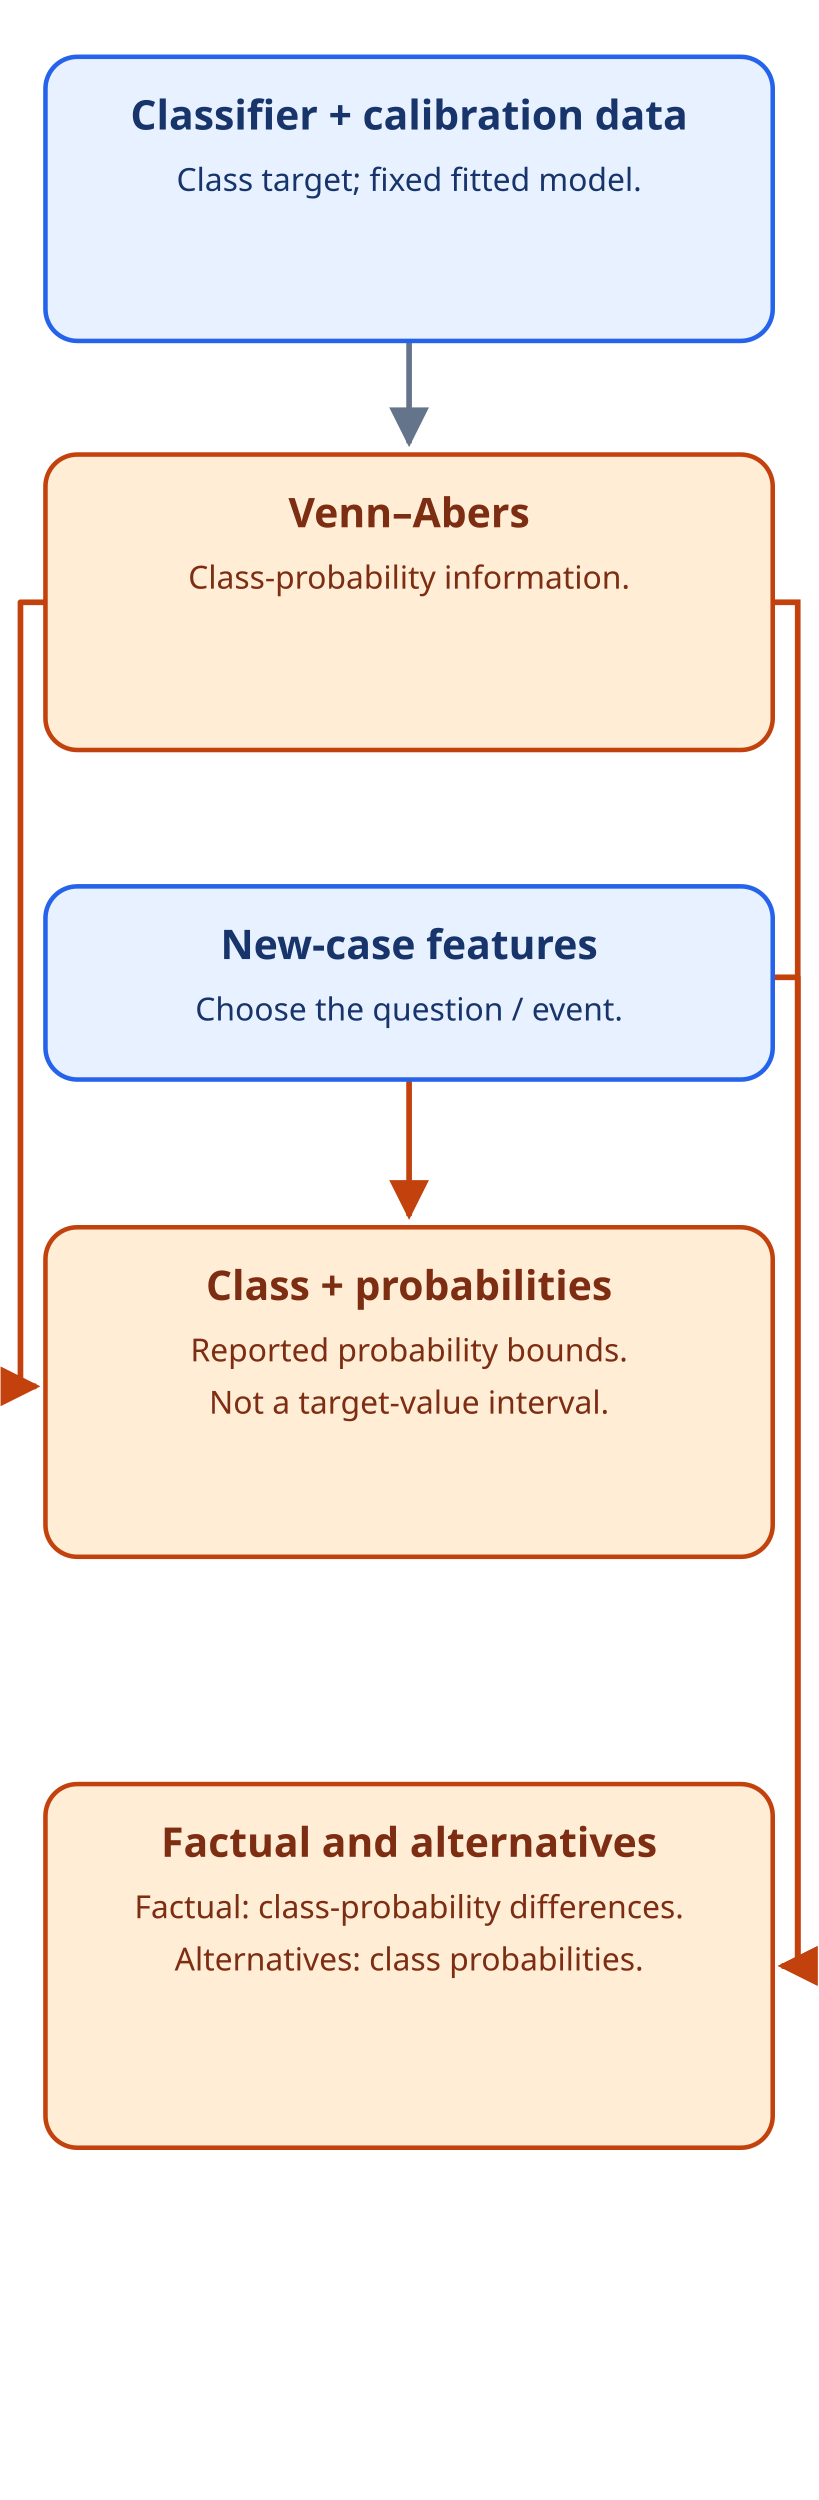
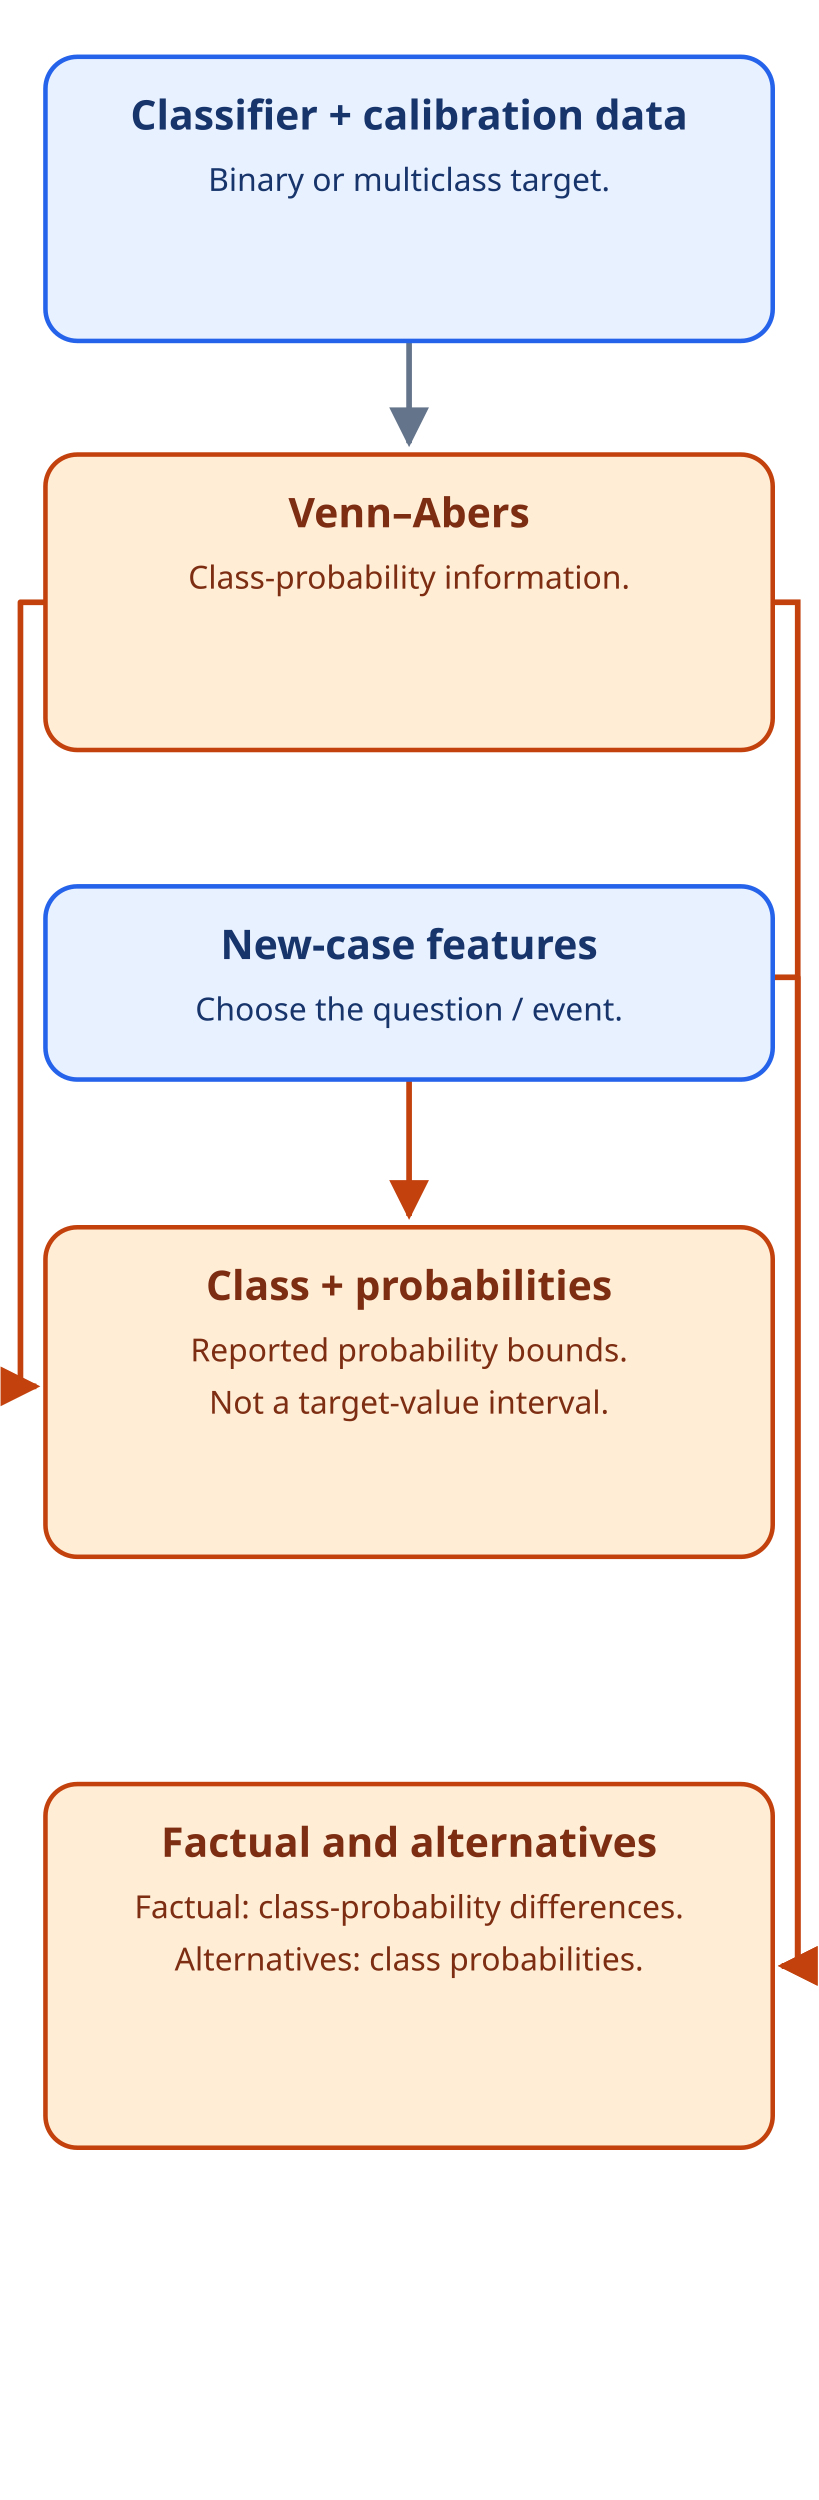
<svg xmlns="http://www.w3.org/2000/svg" viewBox="0 0 360 1100" role="img" aria-labelledby="title desc">
  <defs>
    <marker id="b" viewBox="0 0 10 10" refX="9" refY="5" markerWidth="7" markerHeight="7" orient="auto">
      <path d="M0 0L10 5L0 10Z" fill="#64748b" />
    </marker>
    <marker id="o" viewBox="0 0 10 10" refX="9" refY="5" markerWidth="7" markerHeight="7" orient="auto">
      <path d="M0 0L10 5L0 10Z" fill="#c2410c" />
    </marker>
  </defs>
  <path d="M180 150V195" fill="none" stroke="#64748b" stroke-width="2.5" stroke-linejoin="round" marker-end="url(#b)" />
  <path d="M20 265H9V610H16" fill="none" stroke="#c2410c" stroke-width="2.5" stroke-linejoin="round" marker-end="url(#o)" />
  <path d="M180 475V535" fill="none" stroke="#c2410c" stroke-width="2.5" stroke-linejoin="round" marker-end="url(#o)" />
  <path d="M340 265H351V865H344" fill="none" stroke="#c2410c" stroke-width="2.5" marker-end="url(#o)" />
  <path d="M340 430H351V865H344" fill="none" stroke="#c2410c" stroke-width="2.5" stroke-linejoin="round" marker-end="url(#o)" />
  <rect x="20" y="25" width="320" height="125" rx="14" fill="#e8f1ff" stroke="#2563eb" stroke-width="2" />
  <text x="180.0" y="57" text-anchor="middle" font-family="sans-serif" font-size="18" font-weight="bold" fill="#17346b">Classifier + calibration data</text>
-   <text x="180.0" y="84" text-anchor="middle" font-family="sans-serif" font-size="14" font-weight="normal" fill="#17346b">Class target; fixed fitted model.</text>
+   <text x="180.0" y="84" text-anchor="middle" font-family="sans-serif" font-size="14" font-weight="normal" fill="#17346b">Binary or multiclass target.</text>
  <rect x="20" y="200" width="320" height="130" rx="14" fill="#ffedd5" stroke="#c2410c" stroke-width="2" />
  <text x="180.0" y="232" text-anchor="middle" font-family="sans-serif" font-size="18" font-weight="bold" fill="#7c2d12">Venn–Abers</text>
  <text x="180.0" y="259" text-anchor="middle" font-family="sans-serif" font-size="14" font-weight="normal" fill="#7c2d12">Class-probability information.</text>
  <rect x="20" y="390" width="320" height="85" rx="14" fill="#e8f1ff" stroke="#2563eb" stroke-width="2" />
  <text x="180.0" y="422" text-anchor="middle" font-family="sans-serif" font-size="18" font-weight="bold" fill="#17346b">New-case features</text>
  <text x="180.0" y="449" text-anchor="middle" font-family="sans-serif" font-size="14" font-weight="normal" fill="#17346b">Choose the question / event.</text>
  <rect x="20" y="540" width="320" height="145" rx="14" fill="#ffedd5" stroke="#c2410c" stroke-width="2" />
  <text x="180.0" y="572" text-anchor="middle" font-family="sans-serif" font-size="18" font-weight="bold" fill="#7c2d12">Class + probabilities</text>
  <text x="180.0" y="599" text-anchor="middle" font-family="sans-serif" font-size="14" font-weight="normal" fill="#7c2d12">Reported probability bounds.</text>
  <text x="180.0" y="622" text-anchor="middle" font-family="sans-serif" font-size="14" font-weight="normal" fill="#7c2d12">Not a target-value interval.</text>
  <rect x="20" y="785" width="320" height="160" rx="14" fill="#ffedd5" stroke="#c2410c" stroke-width="2" />
  <text x="180.0" y="817" text-anchor="middle" font-family="sans-serif" font-size="18" font-weight="bold" fill="#7c2d12">Factual and alternatives</text>
  <text x="180.0" y="844" text-anchor="middle" font-family="sans-serif" font-size="14" font-weight="normal" fill="#7c2d12">Factual: class-probability differences.</text>
  <text x="180.0" y="867" text-anchor="middle" font-family="sans-serif" font-size="14" font-weight="normal" fill="#7c2d12">Alternatives: class probabilities.</text>
</svg>
